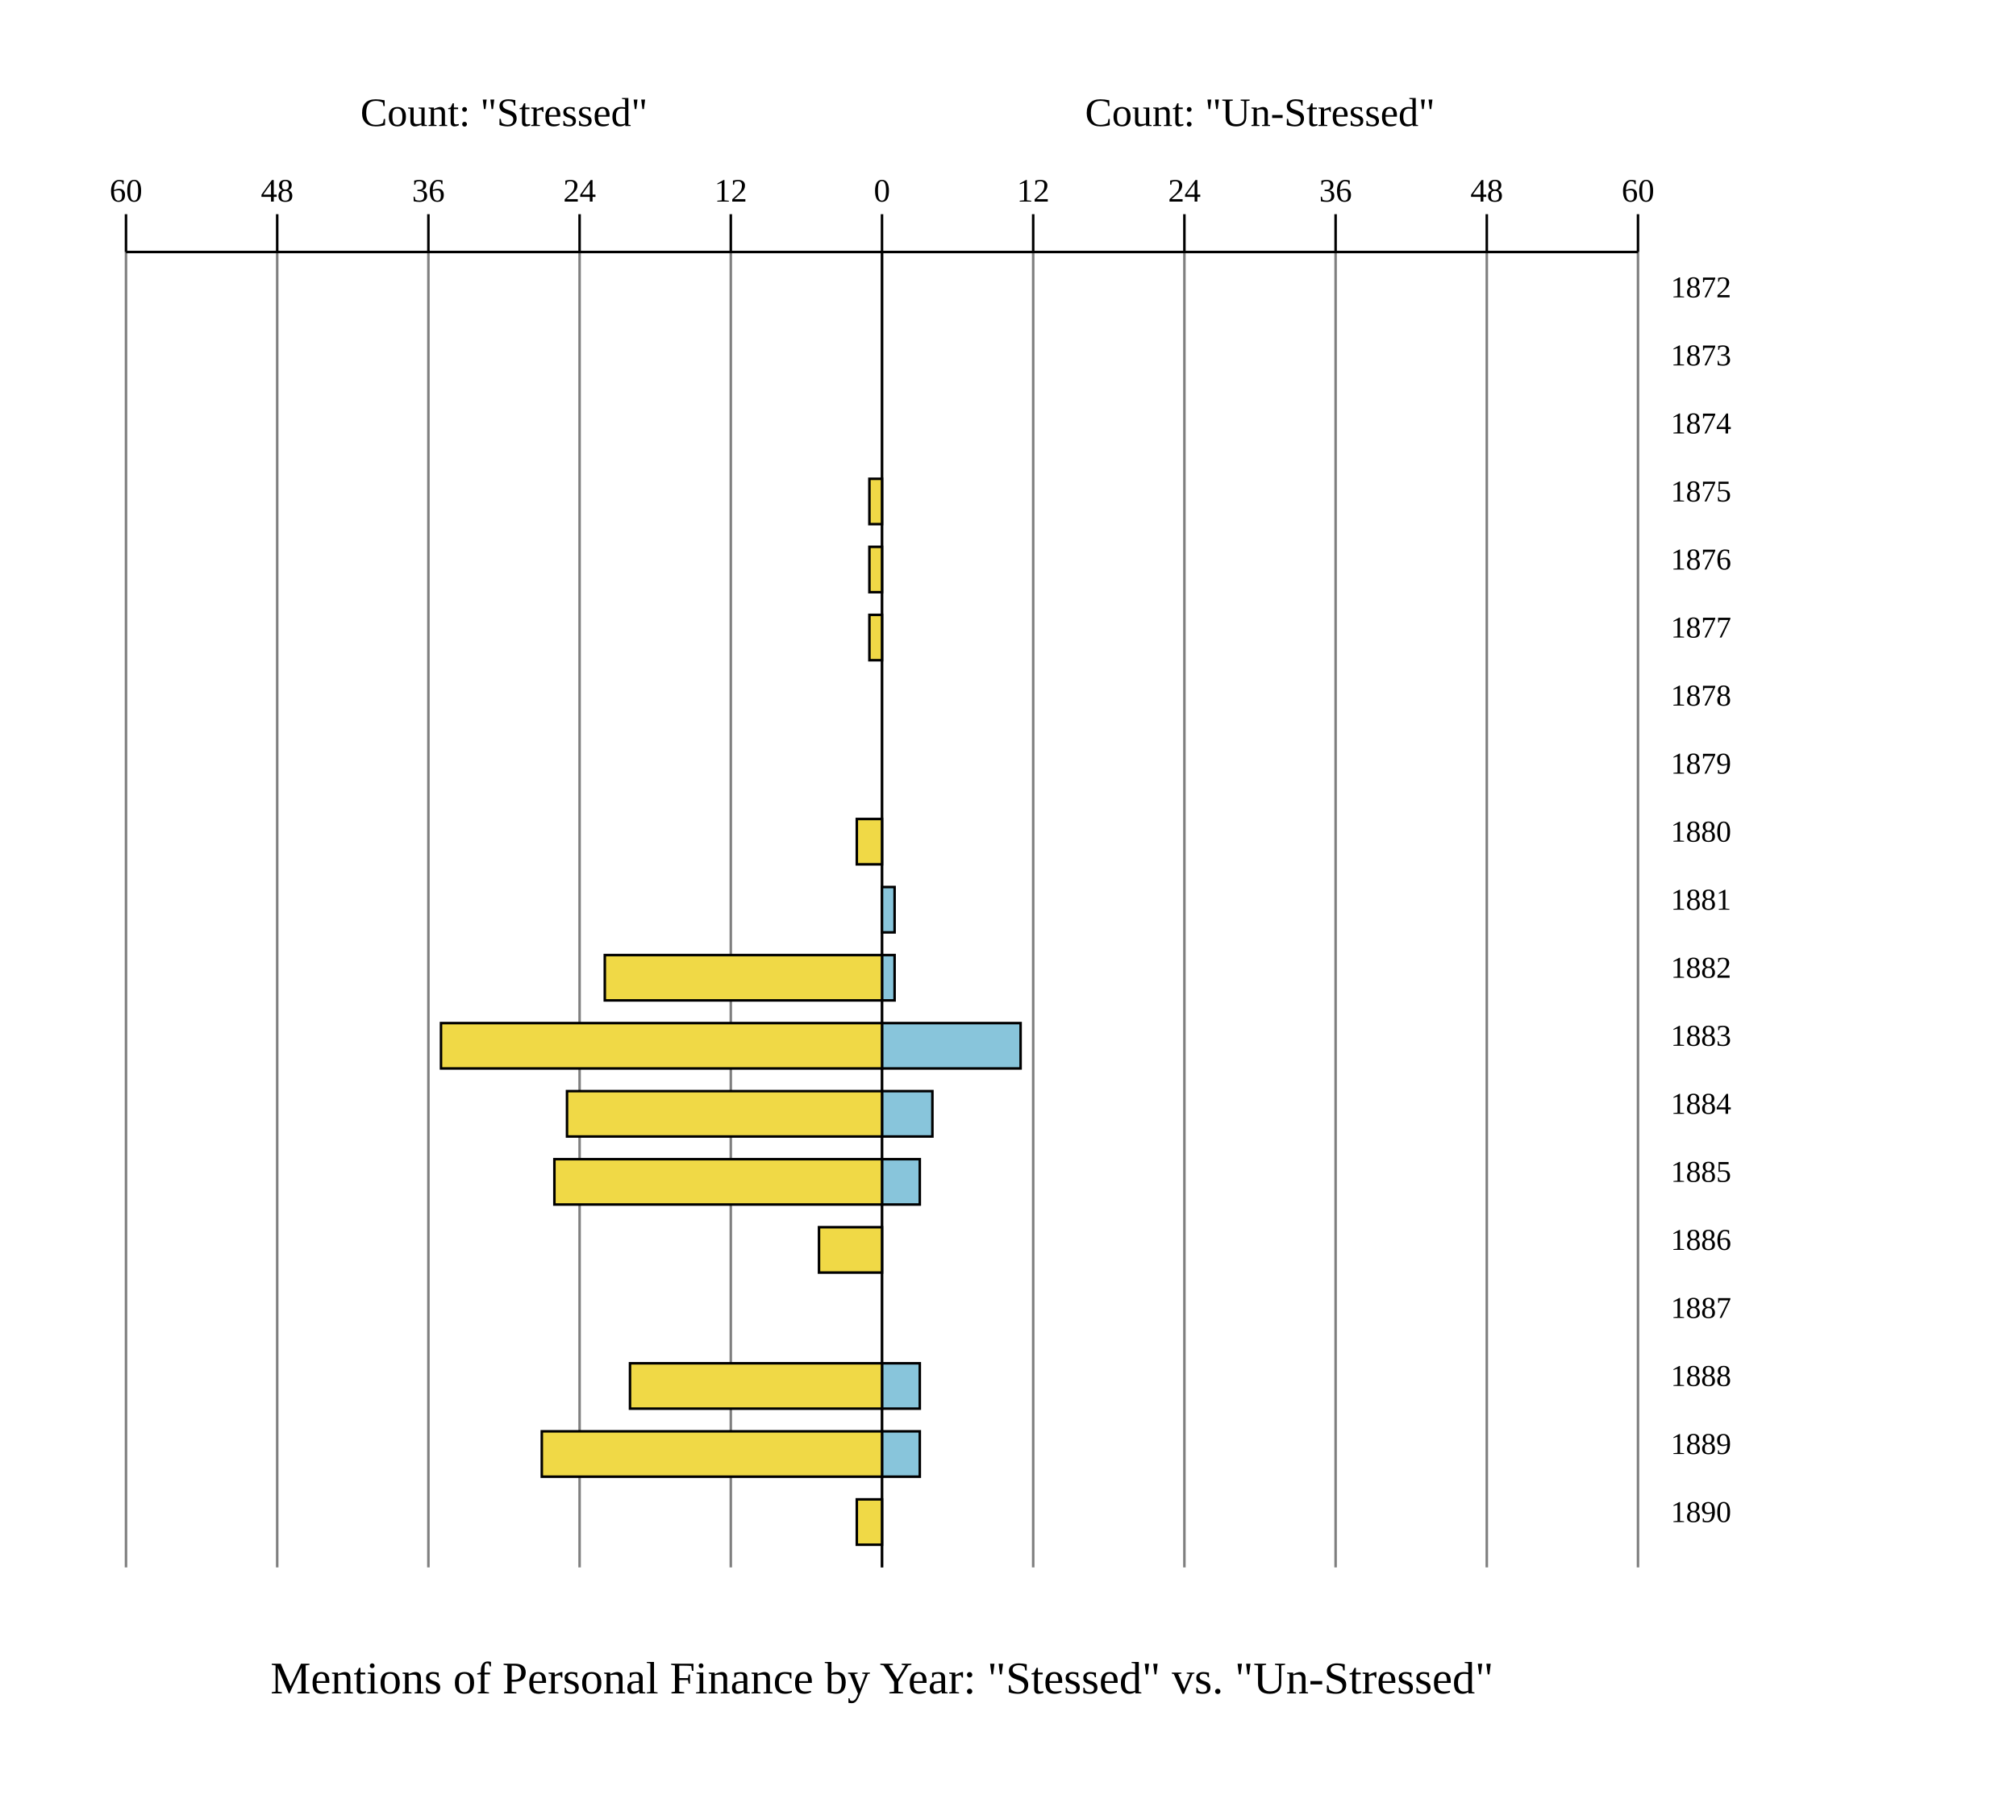
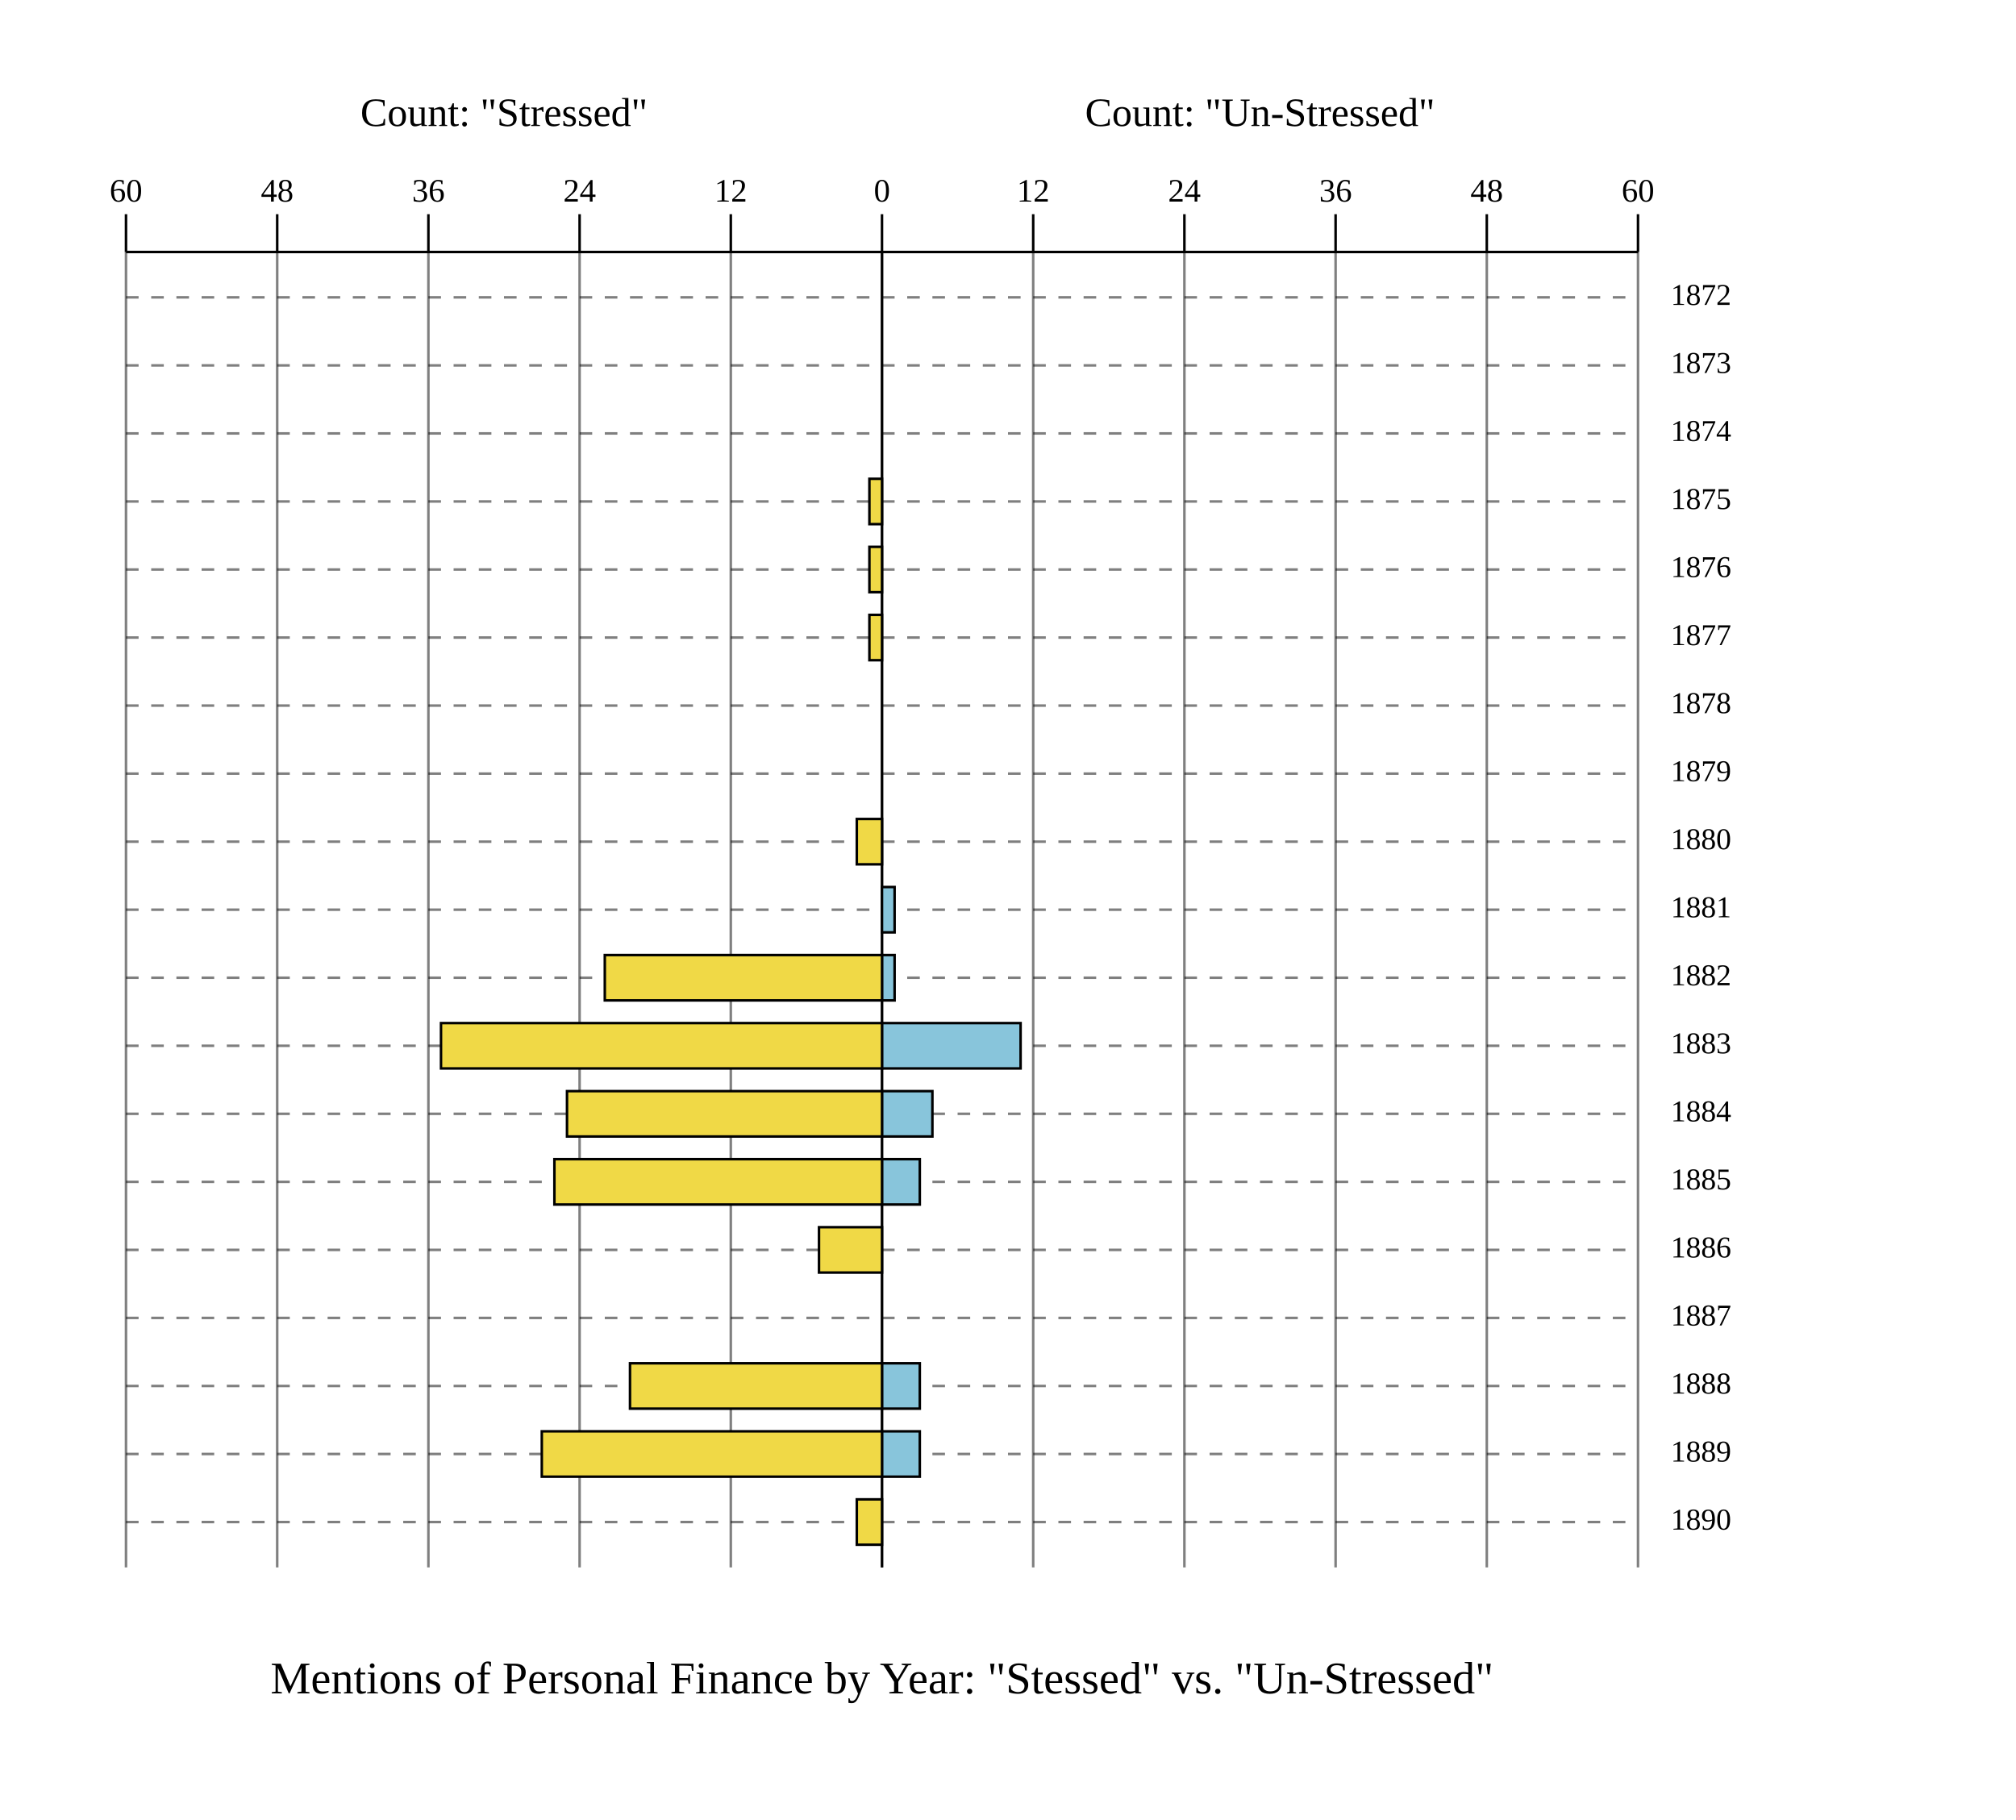
<svg xmlns="http://www.w3.org/2000/svg" height="722" width="800">
  <g transform="translate(350, 100)">
    <line x1="-300" x2="300" y1="0" y2="0" stroke="black" />
    <line x1="0" x2="0" y1="0" y2="522" stroke="black" />
    <text x="150" y="-50" font-size="16" text-anchor="middle" font-weight="300">Count: "Un-Stressed"</text>
    <text x="-150" y="-50" font-size="16" text-anchor="middle" font-weight="300">Count: "Stressed"</text>
    <text x="0" y="572" font-size="18" text-anchor="middle" font-weight="300">Mentions of Personal Finance by Year: "Stessed" vs. "Un-Stressed"</text>
    <text y="-20" x="0" font-size="13" text-anchor="middle">0</text>
    <line y1="-15" y2="0" x1="0" x2="0" stroke="black" />
    <line y1="0" y2="522" x1="0" x2="0" stroke="black" opacity=".5" />
    <text y="-20" x="60" font-size="13" text-anchor="middle">12</text>
    <line y1="-15" y2="0" x1="60" x2="60" stroke="black" />
    <line y1="0" y2="522" x1="60" x2="60" stroke="black" opacity=".5" />
    <text y="-20" x="120" font-size="13" text-anchor="middle">24</text>
    <line y1="-15" y2="0" x1="120" x2="120" stroke="black" />
    <line y1="0" y2="522" x1="120" x2="120" stroke="black" opacity=".5" />
    <text y="-20" x="180" font-size="13" text-anchor="middle">36</text>
    <line y1="-15" y2="0" x1="180" x2="180" stroke="black" />
    <line y1="0" y2="522" x1="180" x2="180" stroke="black" opacity=".5" />
    <text y="-20" x="240" font-size="13" text-anchor="middle">48</text>
    <line y1="-15" y2="0" x1="240" x2="240" stroke="black" />
    <line y1="0" y2="522" x1="240" x2="240" stroke="black" opacity=".5" />
    <text y="-20" x="300" font-size="13" text-anchor="middle">60</text>
    <line y1="-15" y2="0" x1="300" x2="300" stroke="black" />
    <line y1="0" y2="522" x1="300" x2="300" stroke="black" opacity=".5" />
    <text y="-20" x="-300" font-size="13" text-anchor="middle">60</text>
    <line y1="-15" y2="0" x1="-300" x2="-300" stroke="black" />
    <line y1="0" y2="522" x1="-300" x2="-300" stroke="black" opacity=".5" />
    <text y="-20" x="-240" font-size="13" text-anchor="middle">48</text>
    <line y1="-15" y2="0" x1="-240" x2="-240" stroke="black" />
    <line y1="0" y2="522" x1="-240" x2="-240" stroke="black" opacity=".5" />
    <text y="-20" x="-180" font-size="13" text-anchor="middle">36</text>
    <line y1="-15" y2="0" x1="-180" x2="-180" stroke="black" />
    <line y1="0" y2="522" x1="-180" x2="-180" stroke="black" opacity=".5" />
    <text y="-20" x="-120" font-size="13" text-anchor="middle">24</text>
    <line y1="-15" y2="0" x1="-120" x2="-120" stroke="black" />
    <line y1="0" y2="522" x1="-120" x2="-120" stroke="black" opacity=".5" />
    <text y="-20" x="-60" font-size="13" text-anchor="middle">12</text>
    <line y1="-15" y2="0" x1="-60" x2="-60" stroke="black" />
    <line y1="0" y2="522" x1="-60" x2="-60" stroke="black" opacity=".5" />
+     <line x1="-300" x2="300" y1="18" y2="18" stroke="black" opacity=".5" stroke-dasharray="5,5" />
    <rect x="0" width="0" y="9" height="18" fill="#88c5db" stroke-width="1" stroke="black" />
-     <text x="325" y="18" text-anchor="middle" font-size="12">1872</text>
+     <text x="325" y="21" text-anchor="middle" font-size="12">1872</text>
+     <line x1="-300" x2="300" y1="45" y2="45" stroke="black" opacity=".5" stroke-dasharray="5,5" />
    <rect x="0" width="0" y="36" height="18" fill="#88c5db" stroke-width="1" stroke="black" />
-     <text x="325" y="45" text-anchor="middle" font-size="12">1873</text>
+     <text x="325" y="48" text-anchor="middle" font-size="12">1873</text>
+     <line x1="-300" x2="300" y1="72" y2="72" stroke="black" opacity=".5" stroke-dasharray="5,5" />
    <rect x="0" width="0" y="63" height="18" fill="#88c5db" stroke-width="1" stroke="black" />
-     <text x="325" y="72" text-anchor="middle" font-size="12">1874</text>
+     <text x="325" y="75" text-anchor="middle" font-size="12">1874</text>
+     <line x1="-300" x2="300" y1="99" y2="99" stroke="black" opacity=".5" stroke-dasharray="5,5" />
    <rect x="0" width="0" y="90" height="18" fill="#88c5db" stroke-width="1" stroke="black" />
-     <text x="325" y="99" text-anchor="middle" font-size="12">1875</text>
+     <text x="325" y="102" text-anchor="middle" font-size="12">1875</text>
+     <line x1="-300" x2="300" y1="126" y2="126" stroke="black" opacity=".5" stroke-dasharray="5,5" />
    <rect x="0" width="0" y="117" height="18" fill="#88c5db" stroke-width="1" stroke="black" />
-     <text x="325" y="126" text-anchor="middle" font-size="12">1876</text>
+     <text x="325" y="129" text-anchor="middle" font-size="12">1876</text>
+     <line x1="-300" x2="300" y1="153" y2="153" stroke="black" opacity=".5" stroke-dasharray="5,5" />
    <rect x="0" width="0" y="144" height="18" fill="#88c5db" stroke-width="1" stroke="black" />
-     <text x="325" y="153" text-anchor="middle" font-size="12">1877</text>
+     <text x="325" y="156" text-anchor="middle" font-size="12">1877</text>
+     <line x1="-300" x2="300" y1="180" y2="180" stroke="black" opacity=".5" stroke-dasharray="5,5" />
    <rect x="0" width="0" y="171" height="18" fill="#88c5db" stroke-width="1" stroke="black" />
-     <text x="325" y="180" text-anchor="middle" font-size="12">1878</text>
+     <text x="325" y="183" text-anchor="middle" font-size="12">1878</text>
+     <line x1="-300" x2="300" y1="207" y2="207" stroke="black" opacity=".5" stroke-dasharray="5,5" />
    <rect x="0" width="0" y="198" height="18" fill="#88c5db" stroke-width="1" stroke="black" />
-     <text x="325" y="207" text-anchor="middle" font-size="12">1879</text>
+     <text x="325" y="210" text-anchor="middle" font-size="12">1879</text>
+     <line x1="-300" x2="300" y1="234" y2="234" stroke="black" opacity=".5" stroke-dasharray="5,5" />
    <rect x="0" width="0" y="225" height="18" fill="#88c5db" stroke-width="1" stroke="black" />
-     <text x="325" y="234" text-anchor="middle" font-size="12">1880</text>
+     <text x="325" y="237" text-anchor="middle" font-size="12">1880</text>
+     <line x1="-300" x2="300" y1="261" y2="261" stroke="black" opacity=".5" stroke-dasharray="5,5" />
    <rect x="0" width="5" y="252" height="18" fill="#88c5db" stroke-width="1" stroke="black" />
-     <text x="325" y="261" text-anchor="middle" font-size="12">1881</text>
+     <text x="325" y="264" text-anchor="middle" font-size="12">1881</text>
+     <line x1="-300" x2="300" y1="288" y2="288" stroke="black" opacity=".5" stroke-dasharray="5,5" />
    <rect x="0" width="5" y="279" height="18" fill="#88c5db" stroke-width="1" stroke="black" />
-     <text x="325" y="288" text-anchor="middle" font-size="12">1882</text>
+     <text x="325" y="291" text-anchor="middle" font-size="12">1882</text>
+     <line x1="-300" x2="300" y1="315" y2="315" stroke="black" opacity=".5" stroke-dasharray="5,5" />
    <rect x="0" width="55" y="306" height="18" fill="#88c5db" stroke-width="1" stroke="black" />
-     <text x="325" y="315" text-anchor="middle" font-size="12">1883</text>
+     <text x="325" y="318" text-anchor="middle" font-size="12">1883</text>
+     <line x1="-300" x2="300" y1="342" y2="342" stroke="black" opacity=".5" stroke-dasharray="5,5" />
    <rect x="0" width="20" y="333" height="18" fill="#88c5db" stroke-width="1" stroke="black" />
-     <text x="325" y="342" text-anchor="middle" font-size="12">1884</text>
+     <text x="325" y="345" text-anchor="middle" font-size="12">1884</text>
+     <line x1="-300" x2="300" y1="369" y2="369" stroke="black" opacity=".5" stroke-dasharray="5,5" />
    <rect x="0" width="15" y="360" height="18" fill="#88c5db" stroke-width="1" stroke="black" />
-     <text x="325" y="369" text-anchor="middle" font-size="12">1885</text>
+     <text x="325" y="372" text-anchor="middle" font-size="12">1885</text>
+     <line x1="-300" x2="300" y1="396" y2="396" stroke="black" opacity=".5" stroke-dasharray="5,5" />
    <rect x="0" width="0" y="387" height="18" fill="#88c5db" stroke-width="1" stroke="black" />
-     <text x="325" y="396" text-anchor="middle" font-size="12">1886</text>
+     <text x="325" y="399" text-anchor="middle" font-size="12">1886</text>
+     <line x1="-300" x2="300" y1="423" y2="423" stroke="black" opacity=".5" stroke-dasharray="5,5" />
    <rect x="0" width="0" y="414" height="18" fill="#88c5db" stroke-width="1" stroke="black" />
-     <text x="325" y="423" text-anchor="middle" font-size="12">1887</text>
+     <text x="325" y="426" text-anchor="middle" font-size="12">1887</text>
+     <line x1="-300" x2="300" y1="450" y2="450" stroke="black" opacity=".5" stroke-dasharray="5,5" />
    <rect x="0" width="15" y="441" height="18" fill="#88c5db" stroke-width="1" stroke="black" />
-     <text x="325" y="450" text-anchor="middle" font-size="12">1888</text>
+     <text x="325" y="453" text-anchor="middle" font-size="12">1888</text>
+     <line x1="-300" x2="300" y1="477" y2="477" stroke="black" opacity=".5" stroke-dasharray="5,5" />
    <rect x="0" width="15" y="468" height="18" fill="#88c5db" stroke-width="1" stroke="black" />
-     <text x="325" y="477" text-anchor="middle" font-size="12">1889</text>
+     <text x="325" y="480" text-anchor="middle" font-size="12">1889</text>
+     <line x1="-300" x2="300" y1="504" y2="504" stroke="black" opacity=".5" stroke-dasharray="5,5" />
    <rect x="0" width="0" y="495" height="18" fill="#88c5db" stroke-width="1" stroke="black" />
-     <text x="325" y="504" text-anchor="middle" font-size="12">1890</text>
+     <text x="325" y="507" text-anchor="middle" font-size="12">1890</text>
    <rect x="-0" width="0" y="9" height="18" fill="#f0d946" stroke-width="1" stroke="black" />
    <rect x="-0" width="0" y="36" height="18" fill="#f0d946" stroke-width="1" stroke="black" />
    <rect x="-0" width="0" y="63" height="18" fill="#f0d946" stroke-width="1" stroke="black" />
    <rect x="-5" width="5" y="90" height="18" fill="#f0d946" stroke-width="1" stroke="black" />
    <rect x="-5" width="5" y="117" height="18" fill="#f0d946" stroke-width="1" stroke="black" />
    <rect x="-5" width="5" y="144" height="18" fill="#f0d946" stroke-width="1" stroke="black" />
    <rect x="-0" width="0" y="171" height="18" fill="#f0d946" stroke-width="1" stroke="black" />
    <rect x="-0" width="0" y="198" height="18" fill="#f0d946" stroke-width="1" stroke="black" />
    <rect x="-10" width="10" y="225" height="18" fill="#f0d946" stroke-width="1" stroke="black" />
    <rect x="-0" width="0" y="252" height="18" fill="#f0d946" stroke-width="1" stroke="black" />
    <rect x="-110" width="110" y="279" height="18" fill="#f0d946" stroke-width="1" stroke="black" />
    <rect x="-175" width="175" y="306" height="18" fill="#f0d946" stroke-width="1" stroke="black" />
    <rect x="-125" width="125" y="333" height="18" fill="#f0d946" stroke-width="1" stroke="black" />
    <rect x="-130" width="130" y="360" height="18" fill="#f0d946" stroke-width="1" stroke="black" />
    <rect x="-25" width="25" y="387" height="18" fill="#f0d946" stroke-width="1" stroke="black" />
    <rect x="-0" width="0" y="414" height="18" fill="#f0d946" stroke-width="1" stroke="black" />
    <rect x="-100" width="100" y="441" height="18" fill="#f0d946" stroke-width="1" stroke="black" />
    <rect x="-135" width="135" y="468" height="18" fill="#f0d946" stroke-width="1" stroke="black" />
    <rect x="-10" width="10" y="495" height="18" fill="#f0d946" stroke-width="1" stroke="black" />
  </g>
</svg>
